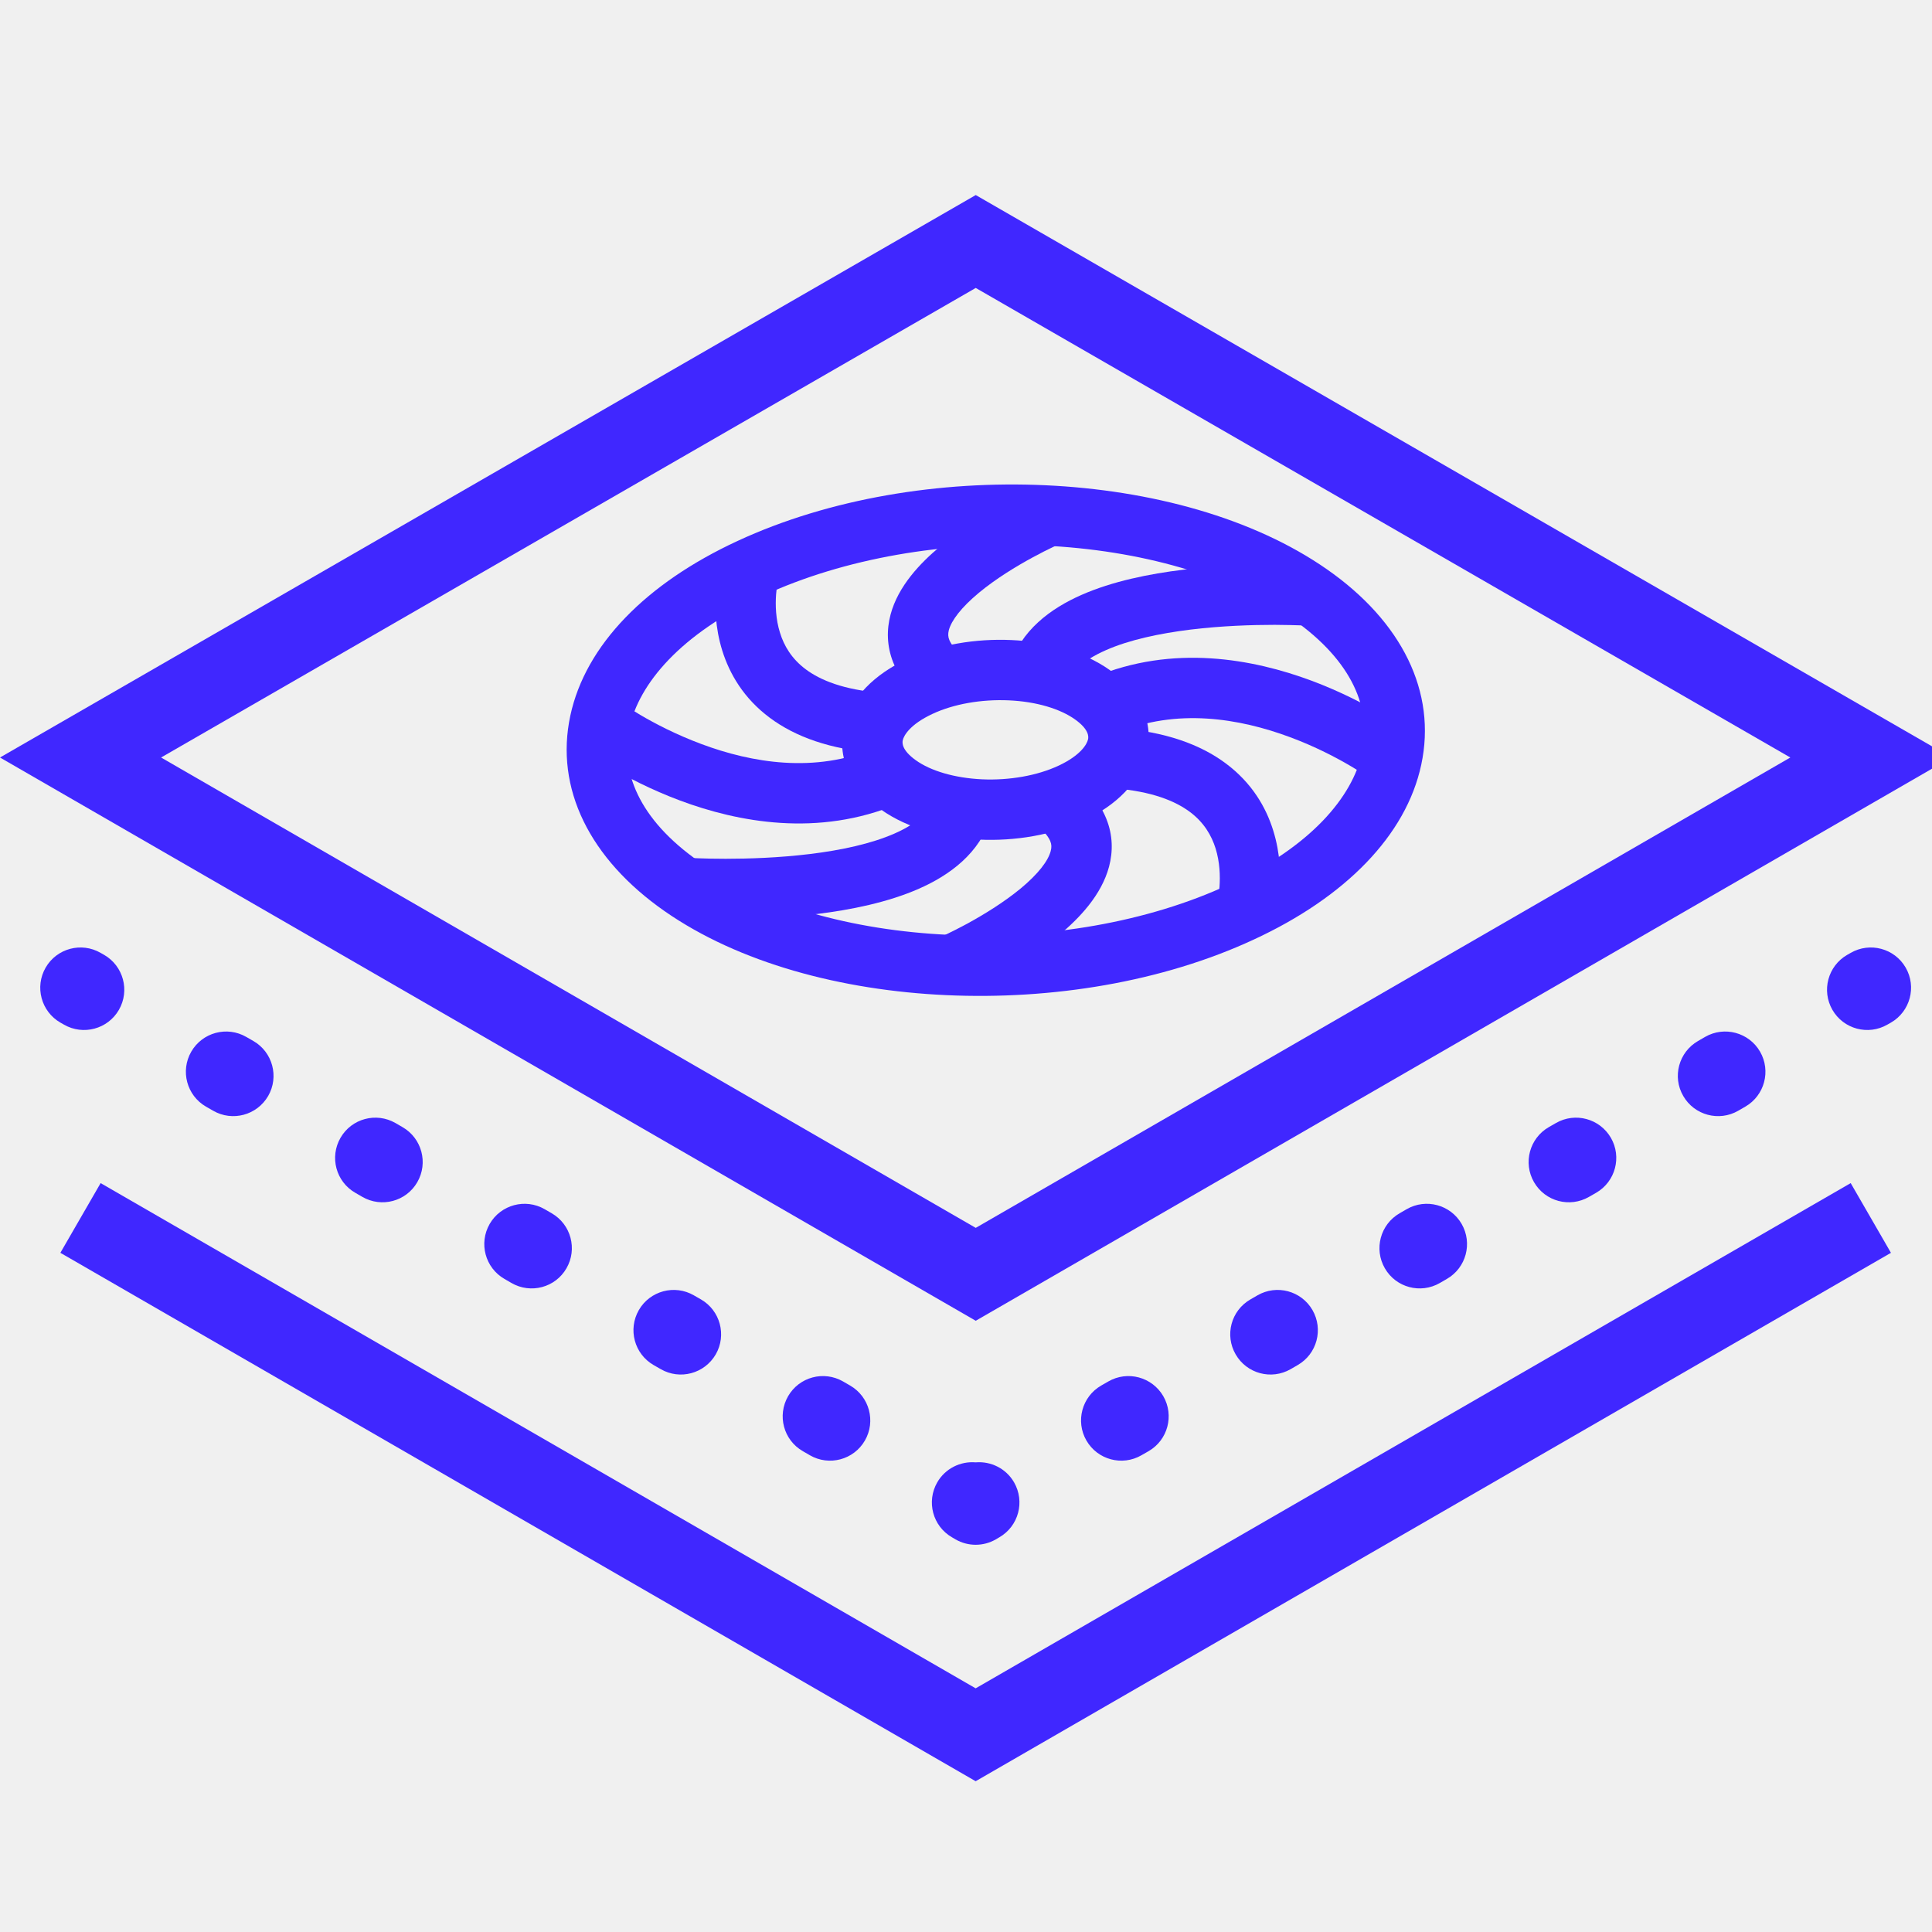
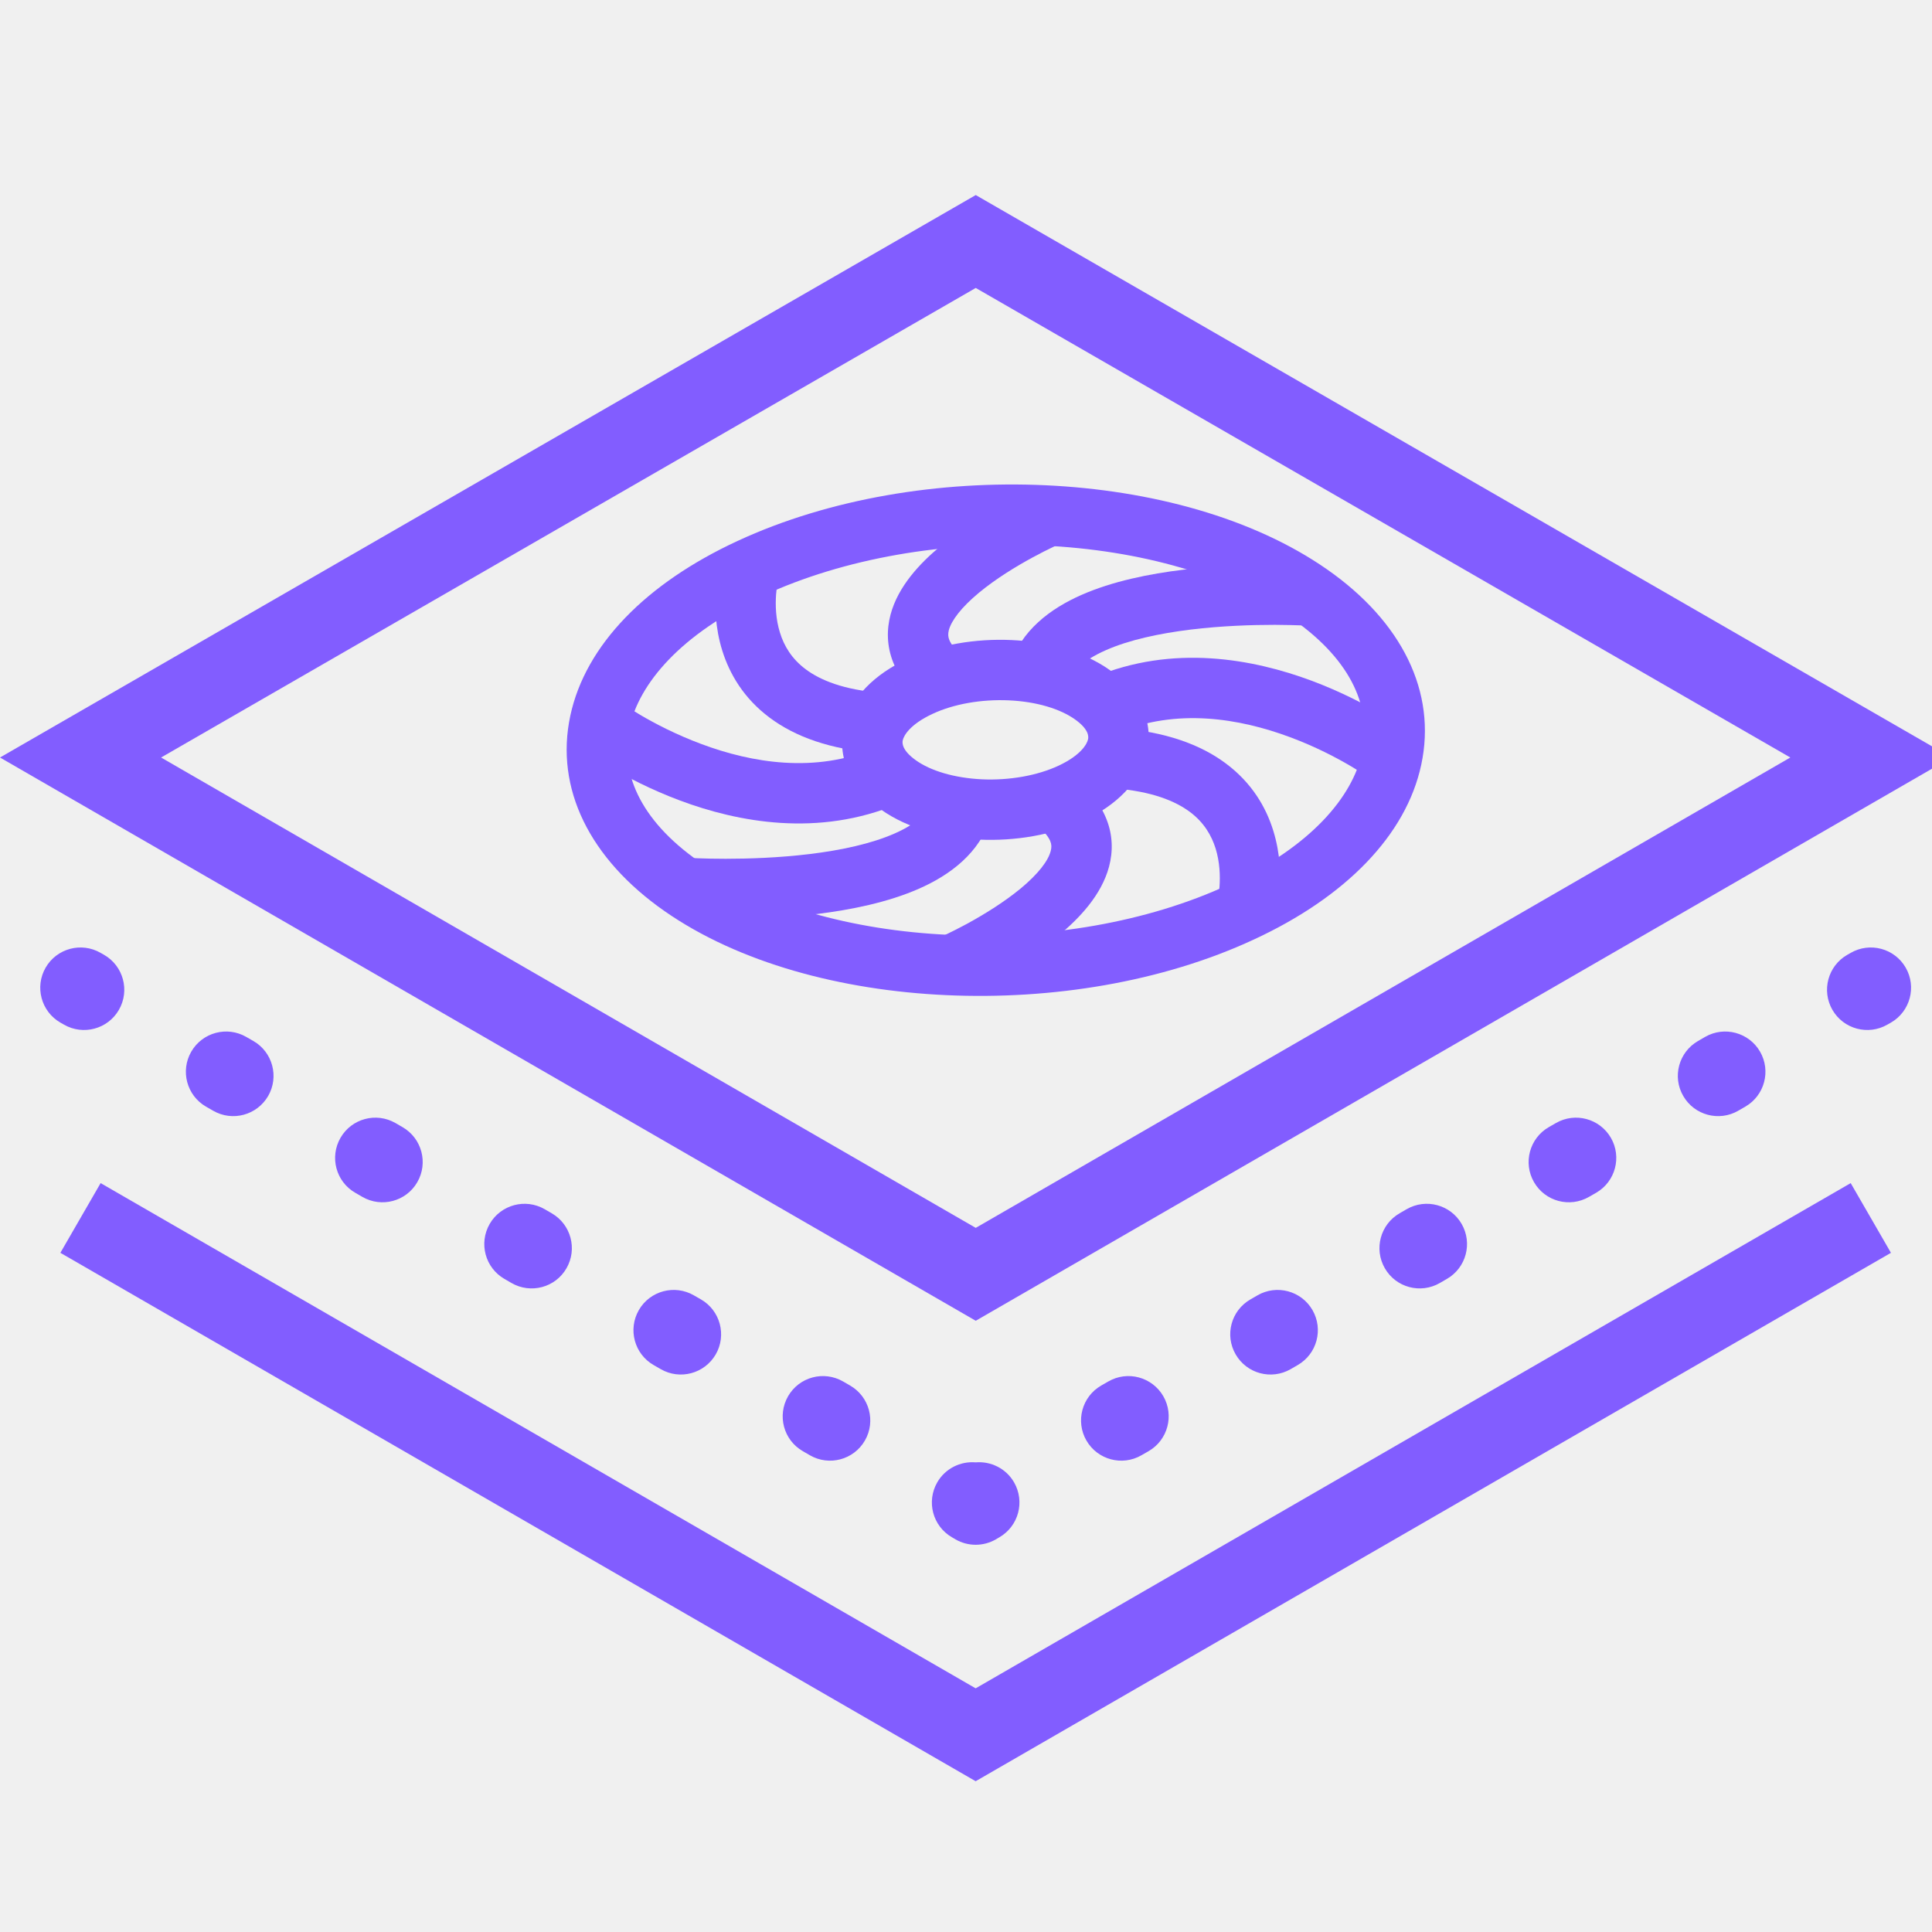
<svg xmlns="http://www.w3.org/2000/svg" width="24" height="24" viewBox="0 0 24 24" fill="none">
-   <g clip-path="url(#clip0_519_7116)">
-     <path fill-rule="evenodd" clip-rule="evenodd" d="M12.531 8.7C12.19 8.685 11.845 8.745 11.58 8.87C11.305 8.999 11.227 9.137 11.214 9.197C11.208 9.228 11.2 9.318 11.378 9.445C11.56 9.575 11.855 9.665 12.2 9.681C12.54 9.696 12.886 9.635 13.151 9.511C13.426 9.382 13.503 9.244 13.516 9.184C13.523 9.153 13.531 9.062 13.353 8.936C13.17 8.806 12.876 8.715 12.531 8.7ZM12.565 7.951C13 7.97 13.45 8.085 13.788 8.325C14.13 8.568 14.338 8.933 14.249 9.342C14.167 9.722 13.855 10.009 13.47 10.19C13.075 10.375 12.605 10.45 12.166 10.43C11.731 10.41 11.28 10.296 10.943 10.056C10.601 9.812 10.393 9.448 10.481 9.039C10.563 8.659 10.876 8.372 11.261 8.191C11.655 8.005 12.125 7.931 12.565 7.951Z" fill="#4027FF" />
-     <path fill-rule="evenodd" clip-rule="evenodd" d="M12.954 6.777C11.747 6.722 10.494 6.93 9.478 7.4C8.454 7.875 7.937 8.492 7.818 9.046C7.705 9.572 7.924 10.171 8.685 10.703C9.454 11.24 10.578 11.558 11.79 11.613C12.998 11.668 14.251 11.46 15.262 10.99L15.262 10.99C16.286 10.516 16.803 9.898 16.922 9.344C17.035 8.819 16.816 8.219 16.055 7.688C15.286 7.15 14.164 6.833 12.954 6.777ZM12.988 6.028C14.29 6.088 15.564 6.43 16.485 7.073C17.414 7.721 17.85 8.597 17.655 9.501C17.467 10.377 16.714 11.144 15.578 11.67C14.439 12.2 13.062 12.422 11.755 12.362C10.452 12.303 9.176 11.961 8.255 11.318C7.326 10.669 6.89 9.794 7.085 8.889C7.273 8.013 8.026 7.246 9.162 6.72C10.306 6.19 11.683 5.968 12.988 6.028Z" fill="#4027FF" />
-     <path fill-rule="evenodd" clip-rule="evenodd" d="M17.514 9.1C17.514 9.1 17.515 9.1 17.29 9.4C17.065 9.7 17.065 9.7 17.065 9.7L17.063 9.699L17.051 9.69C17.04 9.682 17.022 9.67 16.998 9.654C16.95 9.621 16.878 9.575 16.786 9.521C16.602 9.412 16.339 9.274 16.027 9.158C15.397 8.923 14.616 8.793 13.876 9.106L13.584 8.415C14.574 7.997 15.572 8.188 16.29 8.455C16.652 8.59 16.955 8.749 17.167 8.874C17.274 8.937 17.358 8.992 17.418 9.032C17.447 9.052 17.47 9.068 17.486 9.08L17.506 9.094L17.512 9.098L17.513 9.099L17.514 9.1Z" fill="#4027FF" />
-     <path fill-rule="evenodd" clip-rule="evenodd" d="M11.97 12.334C11.97 12.334 11.97 12.334 11.82 11.99C11.67 11.646 11.67 11.646 11.67 11.646L11.674 11.645L11.692 11.636C11.708 11.629 11.732 11.618 11.763 11.603C11.824 11.574 11.911 11.53 12.012 11.476C12.217 11.364 12.468 11.211 12.678 11.038C12.9 10.854 13.021 10.692 13.052 10.573C13.065 10.526 13.063 10.489 13.047 10.45C13.03 10.407 12.985 10.336 12.87 10.246L13.33 9.654C13.52 9.802 13.664 9.973 13.743 10.171C13.825 10.374 13.827 10.578 13.777 10.766C13.683 11.119 13.407 11.408 13.157 11.615C12.894 11.833 12.596 12.012 12.371 12.134C12.256 12.197 12.158 12.246 12.087 12.28C12.052 12.296 12.023 12.31 12.003 12.319L11.98 12.329L11.973 12.332L11.971 12.333L11.97 12.334Z" fill="#4027FF" />
-     <path fill-rule="evenodd" clip-rule="evenodd" d="M12.87 6.066C12.87 6.066 12.87 6.066 13.02 6.41C13.17 6.754 13.17 6.754 13.17 6.754L13.165 6.756L13.148 6.764C13.132 6.771 13.108 6.782 13.077 6.797C13.016 6.826 12.928 6.87 12.827 6.925C12.622 7.036 12.371 7.189 12.161 7.363C11.94 7.546 11.819 7.709 11.787 7.827C11.775 7.875 11.777 7.912 11.793 7.95C11.81 7.993 11.855 8.064 11.97 8.154L11.509 8.746C11.32 8.598 11.176 8.427 11.096 8.229C11.015 8.026 11.013 7.822 11.063 7.634C11.157 7.281 11.432 6.993 11.683 6.785C11.946 6.568 12.243 6.388 12.469 6.266C12.583 6.204 12.682 6.155 12.752 6.121C12.788 6.104 12.816 6.09 12.836 6.081L12.86 6.071L12.867 6.068L12.869 6.067L12.87 6.066Z" fill="#4027FF" />
-     <path fill-rule="evenodd" clip-rule="evenodd" d="M7.225 9.3C7.224 9.3 7.224 9.3 7.449 9C7.674 8.7 7.674 8.7 7.674 8.7C7.674 8.7 7.674 8.7 7.674 8.7L7.676 8.701L7.688 8.71C7.699 8.718 7.717 8.731 7.741 8.747C7.789 8.779 7.86 8.825 7.952 8.88C8.137 8.989 8.4 9.126 8.711 9.242C9.342 9.478 10.123 9.607 10.863 9.295L11.155 9.986C10.165 10.403 9.166 10.213 8.449 9.945C8.087 9.81 7.784 9.651 7.572 9.526C7.465 9.463 7.38 9.408 7.321 9.368C7.292 9.349 7.269 9.332 7.252 9.321L7.233 9.307L7.227 9.303L7.226 9.301L7.225 9.3Z" fill="#4027FF" />
-     <path fill-rule="evenodd" clip-rule="evenodd" d="M15.842 11.419C15.842 11.42 15.842 11.42 15.48 11.32C15.119 11.22 15.119 11.22 15.119 11.221L15.119 11.221L15.119 11.222L15.118 11.222C15.118 11.223 15.118 11.223 15.118 11.222L15.12 11.215C15.122 11.207 15.125 11.194 15.129 11.175C15.135 11.139 15.144 11.085 15.149 11.018C15.159 10.882 15.153 10.71 15.101 10.541C15.05 10.378 14.956 10.216 14.78 10.085C14.601 9.952 14.312 9.83 13.842 9.794L13.899 9.046C14.474 9.09 14.909 9.246 15.228 9.484C15.55 9.724 15.727 10.027 15.817 10.319C15.906 10.605 15.911 10.878 15.897 11.073C15.889 11.172 15.877 11.255 15.866 11.315C15.86 11.344 15.854 11.368 15.85 11.386L15.845 11.408L15.843 11.415L15.842 11.418L15.842 11.419L15.842 11.419Z" fill="#4027FF" />
-     <path fill-rule="evenodd" clip-rule="evenodd" d="M8.506 11.404C8.506 11.404 8.506 11.404 8.53 11.03C8.555 10.656 8.555 10.656 8.555 10.656L8.556 10.656L8.561 10.656L8.584 10.658C8.605 10.659 8.636 10.66 8.676 10.662C8.757 10.665 8.873 10.668 9.014 10.668C9.297 10.668 9.675 10.656 10.06 10.609C10.449 10.562 10.824 10.481 11.113 10.354C11.408 10.224 11.547 10.076 11.591 9.932L12.309 10.149C12.173 10.599 11.795 10.873 11.415 11.04C11.029 11.21 10.571 11.302 10.15 11.354C9.725 11.405 9.316 11.418 9.014 11.418C8.862 11.418 8.737 11.415 8.648 11.411C8.604 11.41 8.569 11.408 8.545 11.407L8.517 11.405L8.509 11.405L8.506 11.404Z" fill="#4027FF" />
-     <path fill-rule="evenodd" clip-rule="evenodd" d="M16.344 7.026C16.344 7.026 16.344 7.026 16.32 7.4C16.296 7.774 16.296 7.774 16.296 7.774L16.294 7.774L16.289 7.774L16.266 7.773C16.245 7.772 16.214 7.77 16.174 7.769C16.093 7.766 15.977 7.763 15.836 7.762C15.553 7.762 15.175 7.774 14.79 7.821C14.401 7.869 14.026 7.949 13.737 8.077C13.442 8.207 13.303 8.354 13.259 8.499L12.541 8.282C12.677 7.831 13.055 7.557 13.435 7.39C13.821 7.22 14.279 7.128 14.7 7.077C15.125 7.025 15.535 7.012 15.836 7.012C15.988 7.013 16.113 7.016 16.202 7.019C16.246 7.021 16.281 7.022 16.305 7.024L16.333 7.025L16.341 7.026L16.344 7.026Z" fill="#4027FF" />
-     <path fill-rule="evenodd" clip-rule="evenodd" d="M8.948 6.981C8.948 6.981 8.948 6.98 9.309 7.08C9.671 7.18 9.671 7.18 9.671 7.179L9.671 7.179L9.671 7.178L9.671 7.178C9.671 7.177 9.671 7.178 9.671 7.178L9.669 7.185C9.668 7.193 9.665 7.207 9.661 7.225C9.654 7.261 9.646 7.316 9.641 7.382C9.631 7.518 9.636 7.69 9.689 7.859C9.739 8.022 9.834 8.184 10.01 8.315C10.189 8.448 10.477 8.57 10.948 8.606L10.891 9.354C10.316 9.31 9.881 9.154 9.562 8.916C9.24 8.676 9.063 8.373 8.972 8.081C8.883 7.795 8.878 7.522 8.893 7.327C8.9 7.228 8.913 7.145 8.924 7.086C8.93 7.056 8.935 7.032 8.939 7.014L8.945 6.992L8.947 6.985L8.947 6.982L8.948 6.981L8.948 6.981Z" fill="#4027FF" />
-     <path fill-rule="evenodd" clip-rule="evenodd" d="M0.567 12.02C0.705 11.781 1.011 11.699 1.25 11.837L1.294 11.862C1.533 12 1.615 12.306 1.477 12.545C1.339 12.784 1.033 12.866 0.794 12.728L0.75 12.703C0.511 12.565 0.429 12.259 0.567 12.02ZM23.673 12.02C23.811 12.259 23.729 12.565 23.49 12.703L23.446 12.728C23.207 12.866 22.901 12.784 22.763 12.545C22.625 12.306 22.707 12 22.946 11.862L22.99 11.837C23.229 11.699 23.535 11.781 23.673 12.02ZM21.864 13.064C22.002 13.303 21.92 13.609 21.681 13.747L21.593 13.798C21.354 13.936 21.048 13.854 20.91 13.615C20.771 13.376 20.854 13.07 21.093 12.932L21.181 12.881C21.42 12.743 21.726 12.825 21.864 13.064ZM2.376 13.064C2.514 12.825 2.82 12.743 3.059 12.881L3.148 12.932C3.387 13.07 3.469 13.376 3.331 13.615C3.192 13.854 2.887 13.936 2.648 13.798L2.559 13.747C2.32 13.609 2.238 13.303 2.376 13.064ZM20.011 14.134C20.149 14.373 20.067 14.679 19.828 14.817L19.739 14.868C19.5 15.006 19.194 14.925 19.056 14.685C18.918 14.446 19 14.14 19.239 14.002L19.328 13.951C19.567 13.813 19.872 13.895 20.011 14.134ZM4.23 14.134C4.368 13.895 4.673 13.813 4.913 13.951L5.001 14.002C5.24 14.14 5.322 14.446 5.184 14.685C5.046 14.925 4.74 15.006 4.501 14.868L4.413 14.817C4.173 14.679 4.092 14.373 4.23 14.134ZM18.157 15.204C18.295 15.444 18.213 15.749 17.974 15.887L17.886 15.938C17.647 16.076 17.341 15.995 17.203 15.755C17.065 15.516 17.147 15.21 17.386 15.072L17.474 15.021C17.713 14.883 18.019 14.965 18.157 15.204ZM6.083 15.204C6.221 14.965 6.527 14.883 6.766 15.021L6.854 15.072C7.093 15.21 7.175 15.516 7.037 15.755C6.899 15.995 6.593 16.076 6.354 15.938L6.266 15.887C6.027 15.749 5.945 15.444 6.083 15.204ZM16.304 16.274C16.442 16.514 16.36 16.819 16.121 16.957L16.033 17.008C15.793 17.146 15.488 17.064 15.35 16.825C15.211 16.586 15.293 16.28 15.533 16.142L15.621 16.091C15.86 15.953 16.166 16.035 16.304 16.274ZM7.936 16.274C8.074 16.035 8.38 15.953 8.619 16.091L8.708 16.142C8.947 16.28 9.029 16.586 8.891 16.825C8.752 17.064 8.447 17.146 8.208 17.008L8.119 16.957C7.88 16.819 7.798 16.514 7.936 16.274ZM9.79 17.344C9.928 17.105 10.233 17.023 10.473 17.161L10.561 17.212C10.8 17.35 10.882 17.656 10.744 17.895C10.606 18.134 10.3 18.216 10.061 18.078L9.973 18.027C9.733 17.889 9.652 17.584 9.79 17.344ZM14.451 17.344C14.589 17.584 14.507 17.889 14.268 18.027L14.179 18.078C13.94 18.216 13.634 18.134 13.496 17.895C13.358 17.656 13.44 17.35 13.679 17.212L13.768 17.161C14.007 17.023 14.312 17.105 14.451 17.344ZM12.12 18.166C11.932 18.15 11.743 18.241 11.643 18.414C11.505 18.654 11.587 18.959 11.826 19.097L11.87 19.123C12.025 19.212 12.215 19.212 12.37 19.123L12.414 19.097C12.653 18.959 12.735 18.654 12.597 18.414C12.497 18.241 12.308 18.15 12.12 18.166Z" fill="#4027FF" />
-     <path fill-rule="evenodd" clip-rule="evenodd" d="M12.121 2.423L24.241 9.41L12.121 16.407L0 9.41L12.121 2.423ZM2.001 9.41L12.121 15.253L22.24 9.41L12.121 3.577L2.001 9.41Z" fill="#4027FF" />
-     <path fill-rule="evenodd" clip-rule="evenodd" d="M12.12 20.973L1.25 14.697L0.75 15.563L12.12 22.127L23.49 15.563L22.99 14.697L12.12 20.973Z" fill="#4027FF" />
+   <g clip-path="url(#clip0_649_7053)">
+     <path fill-rule="evenodd" clip-rule="evenodd" d="M12.531 8.7C12.19 8.685 11.845 8.745 11.58 8.87C11.305 8.999 11.227 9.137 11.214 9.197C11.208 9.228 11.2 9.318 11.378 9.445C11.56 9.575 11.855 9.665 12.2 9.681C12.54 9.696 12.886 9.635 13.151 9.511C13.426 9.382 13.503 9.244 13.516 9.184C13.523 9.153 13.531 9.062 13.353 8.936C13.17 8.806 12.876 8.715 12.531 8.7ZM12.565 7.951C13 7.97 13.45 8.085 13.788 8.325C14.13 8.568 14.338 8.933 14.249 9.342C14.167 9.722 13.855 10.009 13.47 10.19C13.075 10.375 12.605 10.45 12.166 10.43C11.731 10.41 11.28 10.296 10.943 10.056C10.601 9.812 10.393 9.448 10.481 9.039C10.563 8.659 10.876 8.372 11.261 8.191C11.655 8.005 12.125 7.931 12.565 7.951Z" fill="#825DFF" />
+     <path fill-rule="evenodd" clip-rule="evenodd" d="M12.954 6.777C11.747 6.722 10.494 6.93 9.478 7.4C8.454 7.875 7.937 8.492 7.818 9.046C7.705 9.572 7.924 10.171 8.685 10.703C9.454 11.24 10.578 11.558 11.79 11.613C12.998 11.668 14.251 11.46 15.262 10.99L15.262 10.99C16.286 10.516 16.803 9.898 16.922 9.344C17.035 8.819 16.816 8.219 16.055 7.688C15.286 7.15 14.164 6.833 12.954 6.777ZM12.988 6.028C14.29 6.088 15.564 6.43 16.485 7.073C17.414 7.721 17.85 8.597 17.655 9.501C17.467 10.377 16.714 11.144 15.578 11.67C14.439 12.2 13.062 12.422 11.755 12.362C10.452 12.303 9.176 11.961 8.255 11.318C7.326 10.669 6.89 9.794 7.085 8.889C7.273 8.013 8.026 7.246 9.162 6.72C10.306 6.19 11.683 5.968 12.988 6.028Z" fill="#825DFF" />
+     <path fill-rule="evenodd" clip-rule="evenodd" d="M17.514 9.1C17.514 9.1 17.515 9.1 17.29 9.4C17.065 9.7 17.065 9.7 17.065 9.7L17.063 9.699L17.051 9.69C17.04 9.682 17.022 9.67 16.998 9.654C16.95 9.621 16.878 9.575 16.786 9.521C16.602 9.412 16.339 9.274 16.027 9.158C15.397 8.923 14.616 8.793 13.876 9.106L13.584 8.415C14.574 7.997 15.572 8.188 16.29 8.455C16.652 8.59 16.955 8.749 17.167 8.874C17.274 8.937 17.358 8.992 17.418 9.032C17.447 9.052 17.47 9.068 17.486 9.08L17.506 9.094L17.512 9.098L17.513 9.099L17.514 9.1Z" fill="#825DFF" />
+     <path fill-rule="evenodd" clip-rule="evenodd" d="M11.97 12.334C11.97 12.334 11.97 12.334 11.82 11.99C11.67 11.646 11.67 11.646 11.67 11.646L11.674 11.645L11.692 11.636C11.708 11.629 11.732 11.618 11.763 11.603C11.824 11.574 11.911 11.53 12.012 11.476C12.217 11.364 12.468 11.211 12.678 11.038C12.9 10.854 13.021 10.692 13.052 10.573C13.065 10.526 13.063 10.489 13.047 10.45C13.03 10.407 12.985 10.336 12.87 10.246L13.33 9.654C13.52 9.802 13.664 9.973 13.743 10.171C13.825 10.374 13.827 10.578 13.777 10.766C13.683 11.119 13.407 11.408 13.157 11.615C12.894 11.833 12.596 12.012 12.371 12.134C12.256 12.197 12.158 12.246 12.087 12.28C12.052 12.296 12.023 12.31 12.003 12.319L11.98 12.329L11.973 12.332L11.971 12.333L11.97 12.334Z" fill="#825DFF" />
+     <path fill-rule="evenodd" clip-rule="evenodd" d="M12.87 6.066C12.87 6.066 12.87 6.066 13.02 6.41C13.17 6.754 13.17 6.754 13.17 6.754L13.165 6.756L13.148 6.764C13.132 6.771 13.108 6.782 13.077 6.797C13.016 6.826 12.928 6.87 12.827 6.925C12.622 7.036 12.371 7.189 12.161 7.363C11.94 7.546 11.819 7.709 11.787 7.827C11.775 7.875 11.777 7.912 11.793 7.95C11.81 7.993 11.855 8.064 11.97 8.154L11.509 8.746C11.32 8.598 11.176 8.427 11.096 8.229C11.015 8.026 11.013 7.822 11.063 7.634C11.157 7.281 11.432 6.993 11.683 6.785C11.946 6.568 12.243 6.388 12.469 6.266C12.583 6.204 12.682 6.155 12.752 6.121C12.788 6.104 12.816 6.09 12.836 6.081L12.86 6.071L12.867 6.068L12.869 6.067L12.87 6.066Z" fill="#825DFF" />
+     <path fill-rule="evenodd" clip-rule="evenodd" d="M7.225 9.3C7.224 9.3 7.224 9.3 7.449 9C7.674 8.7 7.674 8.7 7.674 8.7C7.674 8.7 7.674 8.7 7.674 8.7L7.676 8.701L7.688 8.71C7.699 8.718 7.717 8.731 7.741 8.747C7.789 8.779 7.86 8.825 7.952 8.88C8.137 8.989 8.4 9.126 8.711 9.242C9.342 9.478 10.123 9.607 10.863 9.295L11.155 9.986C10.165 10.403 9.166 10.213 8.449 9.945C8.087 9.81 7.784 9.651 7.572 9.526C7.465 9.463 7.38 9.408 7.321 9.368C7.292 9.349 7.269 9.332 7.252 9.321L7.233 9.307L7.227 9.303L7.226 9.301L7.225 9.3Z" fill="#825DFF" />
+     <path fill-rule="evenodd" clip-rule="evenodd" d="M15.842 11.419C15.842 11.42 15.842 11.42 15.48 11.32C15.119 11.22 15.119 11.22 15.119 11.221L15.119 11.221L15.119 11.222L15.118 11.222C15.118 11.223 15.118 11.223 15.118 11.222L15.12 11.215C15.122 11.207 15.125 11.194 15.129 11.175C15.135 11.139 15.144 11.085 15.149 11.018C15.159 10.882 15.153 10.71 15.101 10.541C15.05 10.378 14.956 10.216 14.78 10.085C14.601 9.952 14.312 9.83 13.842 9.794L13.899 9.046C14.474 9.09 14.909 9.246 15.228 9.484C15.55 9.724 15.727 10.027 15.817 10.319C15.906 10.605 15.911 10.878 15.897 11.073C15.889 11.172 15.877 11.255 15.866 11.315C15.86 11.344 15.854 11.368 15.85 11.386L15.845 11.408L15.843 11.415L15.842 11.418L15.842 11.419L15.842 11.419Z" fill="#825DFF" />
+     <path fill-rule="evenodd" clip-rule="evenodd" d="M8.506 11.404C8.506 11.404 8.506 11.404 8.53 11.03C8.555 10.656 8.555 10.656 8.555 10.656L8.556 10.656L8.561 10.656L8.584 10.658C8.605 10.659 8.636 10.66 8.676 10.662C8.757 10.665 8.873 10.668 9.014 10.668C9.297 10.668 9.675 10.656 10.06 10.609C10.449 10.562 10.824 10.481 11.113 10.354C11.408 10.224 11.547 10.076 11.591 9.932L12.309 10.149C12.173 10.599 11.795 10.873 11.415 11.04C11.029 11.21 10.571 11.302 10.15 11.354C9.725 11.405 9.316 11.418 9.014 11.418C8.862 11.418 8.737 11.415 8.648 11.411C8.604 11.41 8.569 11.408 8.545 11.407L8.517 11.405L8.509 11.405L8.506 11.404Z" fill="#825DFF" />
+     <path fill-rule="evenodd" clip-rule="evenodd" d="M16.344 7.026C16.344 7.026 16.344 7.026 16.32 7.4C16.296 7.774 16.296 7.774 16.296 7.774L16.294 7.774L16.289 7.774L16.266 7.773C16.245 7.772 16.214 7.77 16.174 7.769C16.093 7.766 15.977 7.763 15.836 7.762C15.553 7.762 15.175 7.774 14.79 7.821C14.401 7.869 14.026 7.949 13.737 8.077C13.442 8.207 13.303 8.354 13.259 8.499L12.541 8.282C12.677 7.831 13.055 7.557 13.435 7.39C13.821 7.22 14.279 7.128 14.7 7.077C15.125 7.025 15.535 7.012 15.836 7.012C15.988 7.013 16.113 7.016 16.202 7.019C16.246 7.021 16.281 7.022 16.305 7.024L16.333 7.025L16.341 7.026L16.344 7.026Z" fill="#825DFF" />
+     <path fill-rule="evenodd" clip-rule="evenodd" d="M8.948 6.981C8.948 6.981 8.948 6.98 9.309 7.08C9.671 7.18 9.671 7.18 9.671 7.179L9.671 7.179L9.671 7.178L9.671 7.178C9.671 7.177 9.671 7.178 9.671 7.178L9.669 7.185C9.668 7.193 9.665 7.207 9.661 7.225C9.654 7.261 9.646 7.316 9.641 7.382C9.631 7.518 9.636 7.69 9.689 7.859C9.739 8.022 9.834 8.184 10.01 8.315C10.189 8.448 10.477 8.57 10.948 8.606L10.891 9.354C10.316 9.31 9.881 9.154 9.562 8.916C9.24 8.676 9.063 8.373 8.972 8.081C8.883 7.795 8.878 7.522 8.893 7.327C8.9 7.228 8.913 7.145 8.924 7.086C8.93 7.056 8.935 7.032 8.939 7.014L8.945 6.992L8.947 6.985L8.947 6.982L8.948 6.981L8.948 6.981Z" fill="#825DFF" />
+     <path fill-rule="evenodd" clip-rule="evenodd" d="M0.567 12.02C0.705 11.781 1.011 11.699 1.25 11.837L1.294 11.862C1.533 12 1.615 12.306 1.477 12.545C1.339 12.784 1.033 12.866 0.794 12.728L0.75 12.703C0.511 12.565 0.429 12.259 0.567 12.02ZM23.673 12.02C23.811 12.259 23.729 12.565 23.49 12.703L23.446 12.728C23.207 12.866 22.901 12.784 22.763 12.545C22.625 12.306 22.707 12 22.946 11.862L22.99 11.837C23.229 11.699 23.535 11.781 23.673 12.02ZM21.864 13.064C22.002 13.303 21.92 13.609 21.681 13.747L21.593 13.798C21.354 13.936 21.048 13.854 20.91 13.615C20.771 13.376 20.854 13.07 21.093 12.932L21.181 12.881C21.42 12.743 21.726 12.825 21.864 13.064ZM2.376 13.064C2.514 12.825 2.82 12.743 3.059 12.881L3.148 12.932C3.387 13.07 3.469 13.376 3.331 13.615C3.192 13.854 2.887 13.936 2.648 13.798L2.559 13.747C2.32 13.609 2.238 13.303 2.376 13.064ZM20.011 14.134C20.149 14.373 20.067 14.679 19.828 14.817L19.739 14.868C19.5 15.006 19.194 14.925 19.056 14.685C18.918 14.446 19 14.14 19.239 14.002L19.328 13.951C19.567 13.813 19.872 13.895 20.011 14.134ZM4.23 14.134C4.368 13.895 4.673 13.813 4.913 13.951L5.001 14.002C5.24 14.14 5.322 14.446 5.184 14.685C5.046 14.925 4.74 15.006 4.501 14.868L4.413 14.817C4.173 14.679 4.092 14.373 4.23 14.134ZM18.157 15.204C18.295 15.444 18.213 15.749 17.974 15.887L17.886 15.938C17.647 16.076 17.341 15.995 17.203 15.755C17.065 15.516 17.147 15.21 17.386 15.072L17.474 15.021C17.713 14.883 18.019 14.965 18.157 15.204ZM6.083 15.204C6.221 14.965 6.527 14.883 6.766 15.021L6.854 15.072C7.093 15.21 7.175 15.516 7.037 15.755C6.899 15.995 6.593 16.076 6.354 15.938L6.266 15.887C6.027 15.749 5.945 15.444 6.083 15.204ZM16.304 16.274C16.442 16.514 16.36 16.819 16.121 16.957L16.033 17.008C15.793 17.146 15.488 17.064 15.35 16.825C15.211 16.586 15.293 16.28 15.533 16.142L15.621 16.091C15.86 15.953 16.166 16.035 16.304 16.274ZM7.936 16.274C8.074 16.035 8.38 15.953 8.619 16.091L8.708 16.142C8.947 16.28 9.029 16.586 8.891 16.825C8.752 17.064 8.447 17.146 8.208 17.008L8.119 16.957C7.88 16.819 7.798 16.514 7.936 16.274ZM9.79 17.344C9.928 17.105 10.233 17.023 10.473 17.161L10.561 17.212C10.8 17.35 10.882 17.656 10.744 17.895C10.606 18.134 10.3 18.216 10.061 18.078L9.973 18.027C9.733 17.889 9.652 17.584 9.79 17.344ZM14.451 17.344C14.589 17.584 14.507 17.889 14.268 18.027L14.179 18.078C13.94 18.216 13.634 18.134 13.496 17.895C13.358 17.656 13.44 17.35 13.679 17.212L13.768 17.161C14.007 17.023 14.312 17.105 14.451 17.344ZM12.12 18.166C11.932 18.15 11.743 18.241 11.643 18.414C11.505 18.654 11.587 18.959 11.826 19.097L11.87 19.123C12.025 19.212 12.215 19.212 12.37 19.123L12.414 19.097C12.653 18.959 12.735 18.654 12.597 18.414C12.497 18.241 12.308 18.15 12.12 18.166Z" fill="#825DFF" />
+     <path fill-rule="evenodd" clip-rule="evenodd" d="M12.121 2.423L24.241 9.41L12.121 16.407L0 9.41L12.121 2.423ZM2.001 9.41L12.121 15.253L22.24 9.41L12.121 3.577L2.001 9.41Z" fill="#825DFF" />
+     <path fill-rule="evenodd" clip-rule="evenodd" d="M12.12 20.973L1.25 14.697L0.75 15.563L12.12 22.127L23.49 15.563L22.99 14.697L12.12 20.973Z" fill="#825DFF" />
  </g>
  <defs>
-     <clipPath id="clip0_519_7116">
+     <clipPath id="clip0_649_7053">
      <rect width="24" height="24" fill="white" />
    </clipPath>
  </defs>
</svg>
